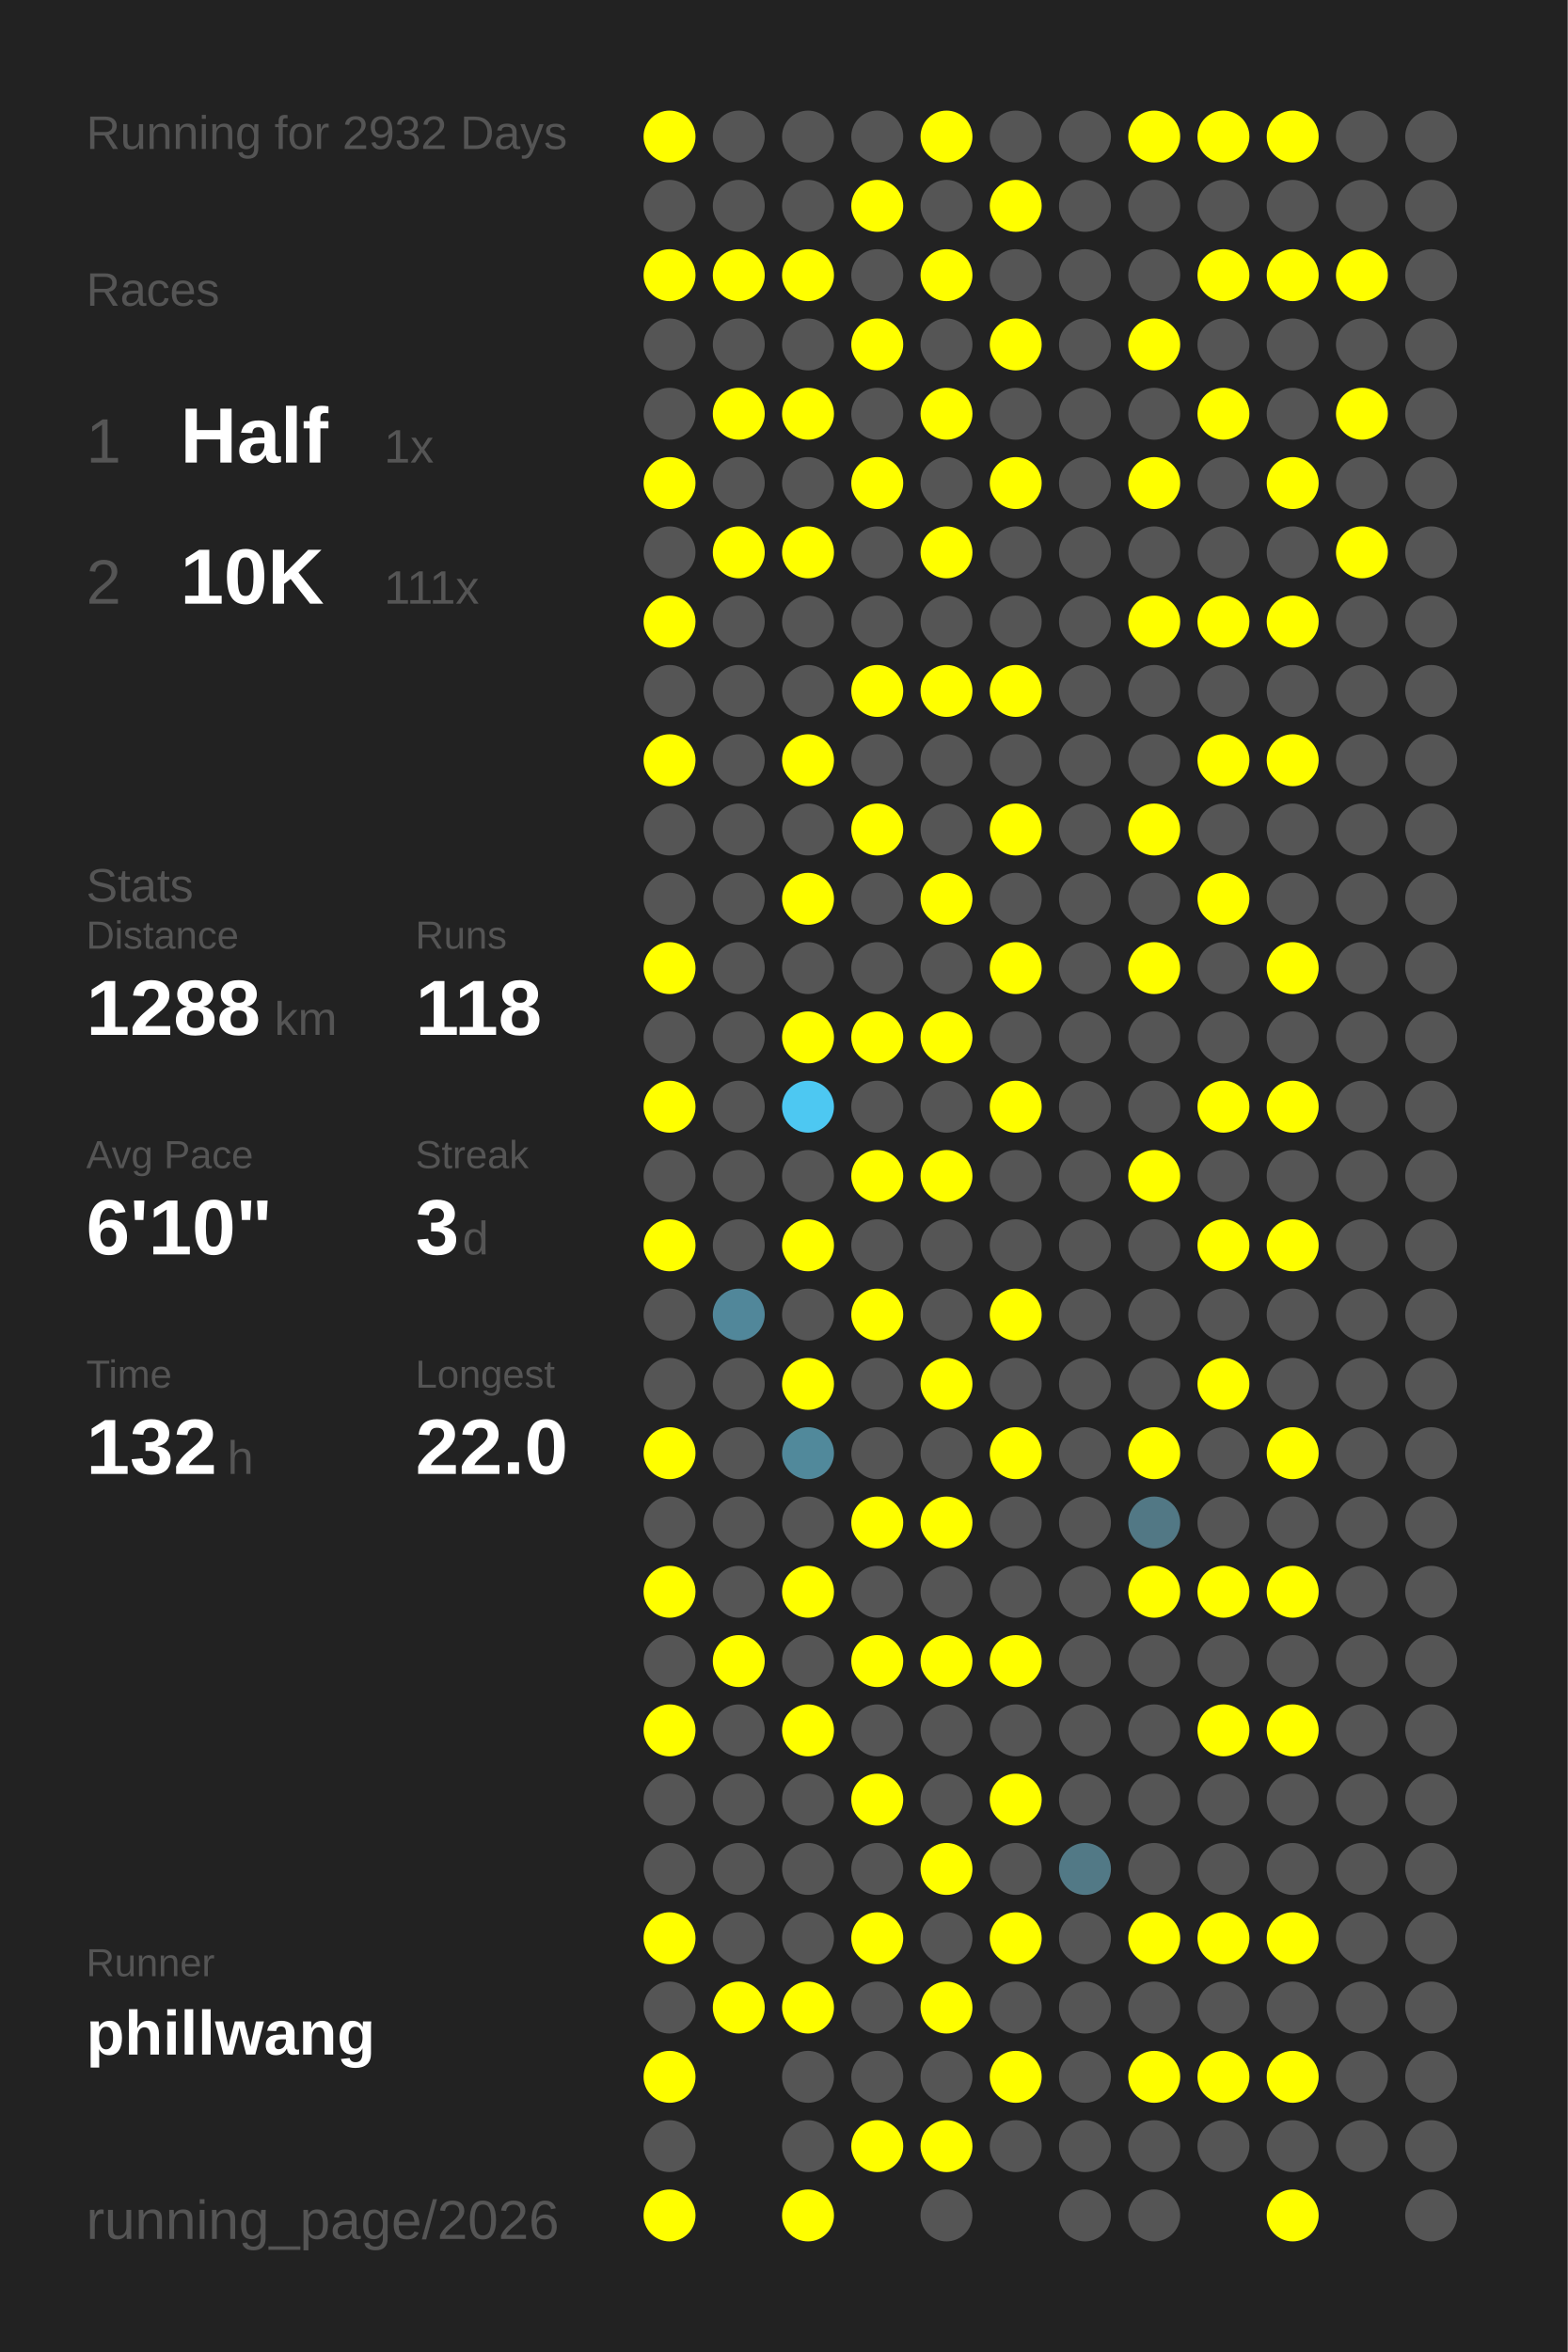
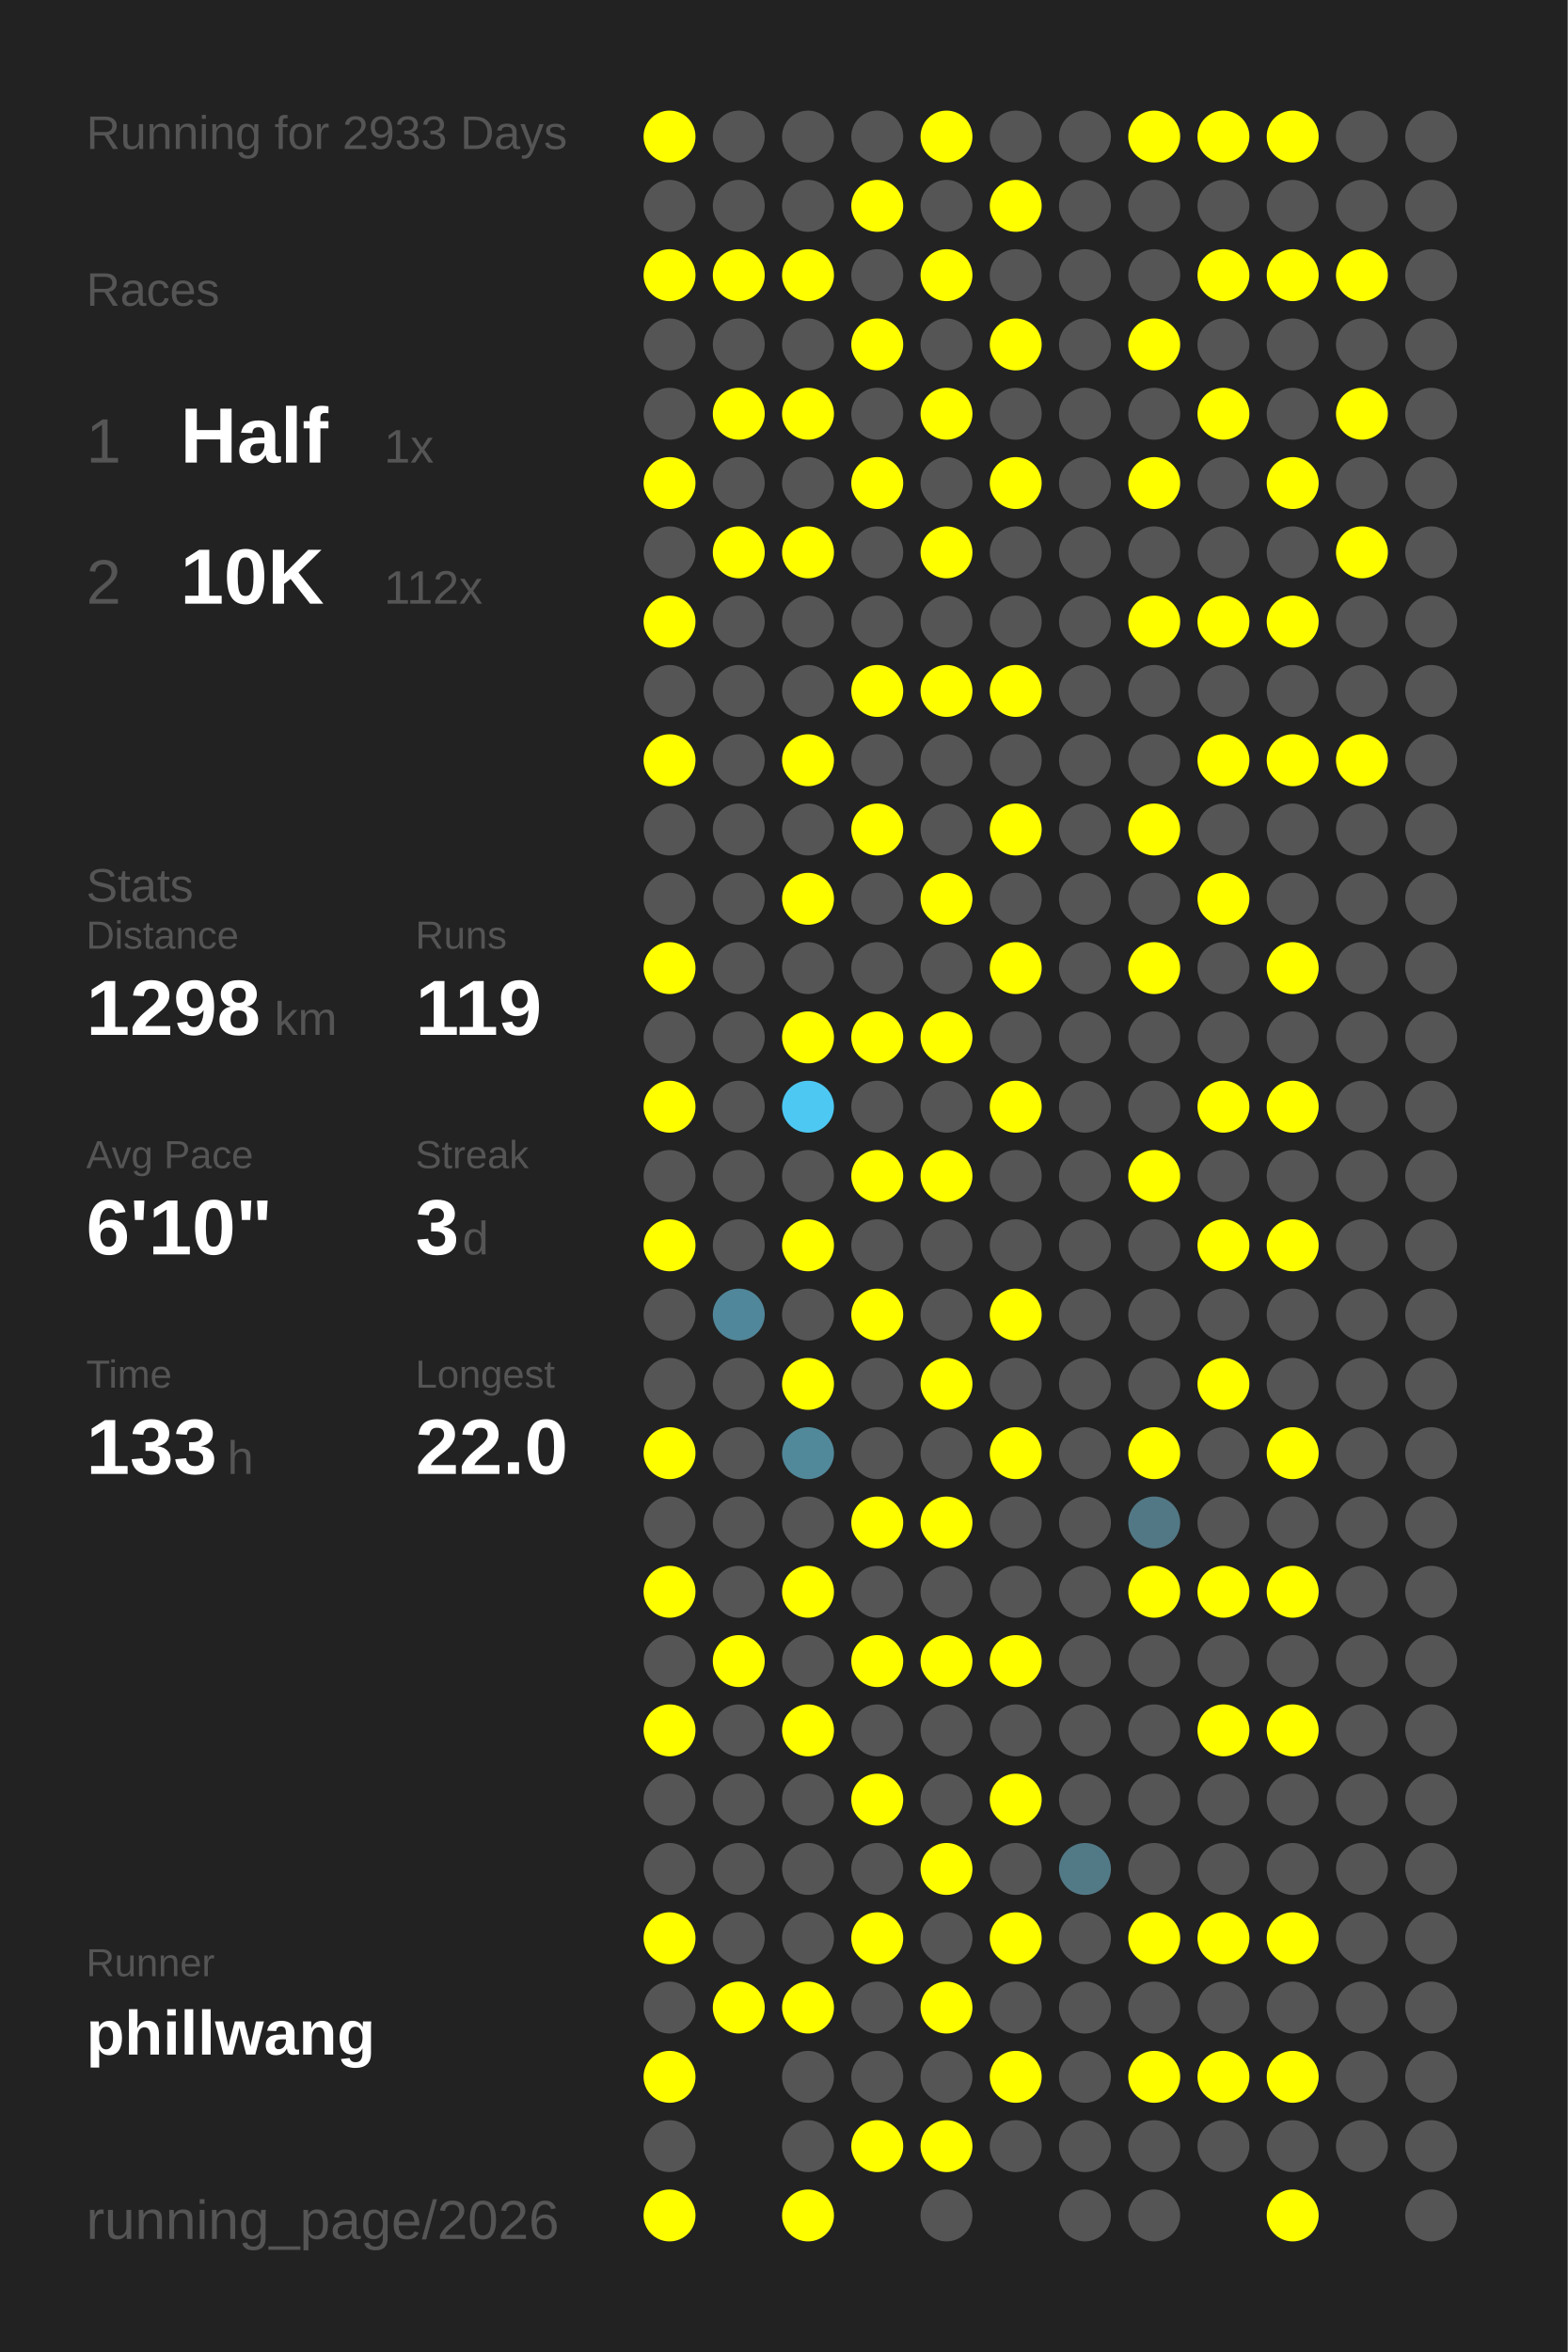
<svg xmlns="http://www.w3.org/2000/svg" baseProfile="full" height="300mm" version="1.1" viewBox="0,0,200,300" width="200mm">
  <defs />
  <rect fill="#222222" height="300" width="200" x="0" y="0" />
-   <text fill="#555555" style="font-size:6px; font-family:Arial;" x="11" y="19">Running for 2932 Days</text>
+   <text fill="#555555" style="font-size:6px; font-family:Arial;" x="11" y="19">Running for 2933 Days</text>
  <text fill="#555555" style="font-size:6px; font-family:Arial;" x="11" y="39">Races</text>
  <text fill="#555555" style="font-size:8px; font-family:Arial;" x="11" y="59">1</text>
  <text fill="#FFFFFF" style="font-size:10px; font-family:Arial; font-weight:bold;" x="23" y="59">Half</text>
  <text fill="#555555" style="font-size:6px; font-family:Arial;" x="49" y="59">1x</text>
  <text fill="#555555" style="font-size:8px; font-family:Arial;" x="11" y="77">2</text>
  <text fill="#FFFFFF" style="font-size:10px; font-family:Arial; font-weight:bold;" x="23" y="77">10K</text>
-   <text fill="#555555" style="font-size:6px; font-family:Arial;" x="49" y="77">111x</text>
+   <text fill="#555555" style="font-size:6px; font-family:Arial;" x="49" y="77">112x</text>
  <text fill="#555555" style="font-size:6px; font-family:Arial;" x="11" y="115">Stats</text>
  <text fill="#555555" style="font-size:5px; font-family:Arial;" x="11" y="121">Distance</text>
-   <text fill="#FFFFFF" style="font-size:10px; font-family:Arial; font-weight:bold;" x="11" y="132">1288</text>
+   <text fill="#FFFFFF" style="font-size:10px; font-family:Arial; font-weight:bold;" x="11" y="132">1298</text>
  <text fill="#555555" style="font-size:6px; font-family:Arial;" x="35" y="132">km</text>
  <text fill="#555555" style="font-size:5px; font-family:Arial;" x="53" y="121">Runs</text>
-   <text fill="#FFFFFF" style="font-size:10px; font-family:Arial; font-weight:bold;" x="53" y="132">118</text>
+   <text fill="#FFFFFF" style="font-size:10px; font-family:Arial; font-weight:bold;" x="53" y="132">119</text>
  <text fill="#555555" style="font-size:5px; font-family:Arial;" x="11" y="149">Avg Pace</text>
  <text fill="#FFFFFF" style="font-size:10px; font-family:Arial; font-weight:bold;" x="11" y="160">6'10"</text>
  <text fill="#555555" style="font-size:5px; font-family:Arial;" x="53" y="149">Streak</text>
  <text fill="#FFFFFF" style="font-size:10px; font-family:Arial; font-weight:bold;" x="53" y="160">3</text>
  <text fill="#555555" style="font-size:6px; font-family:Arial;" x="59" y="160">d</text>
  <text fill="#555555" style="font-size:5px; font-family:Arial;" x="11" y="177">Time</text>
-   <text fill="#FFFFFF" style="font-size:10px; font-family:Arial; font-weight:bold;" x="11" y="188">132</text>
+   <text fill="#FFFFFF" style="font-size:10px; font-family:Arial; font-weight:bold;" x="11" y="188">133</text>
  <text fill="#555555" style="font-size:6px; font-family:Arial;" x="29" y="188">h</text>
  <text fill="#555555" style="font-size:5px; font-family:Arial;" x="53" y="177">Longest</text>
  <text fill="#FFFFFF" style="font-size:10px; font-family:Arial; font-weight:bold;" x="53" y="188">22.0</text>
  <text fill="#555555" style="font-size:5px; font-family:Arial;" x="11" y="252.065">Runner</text>
  <text fill="#FFFFFF" style="font-size:8px; font-family:Arial; font-weight:bold;" x="11" y="262.065">phillwang</text>
  <text fill="#555555" style="font-size:7px; font-family:Arial;" x="11" y="285.581">running_page/2026</text>
  <circle cx="85.417" cy="17.419" fill="#FFFF00" r="3.312" />
  <circle cx="85.417" cy="26.258" fill="#555555" r="3.312" />
  <circle cx="85.417" cy="35.097" fill="#FFFF00" r="3.312" />
  <circle cx="85.417" cy="43.935" fill="#555555" r="3.312" />
  <circle cx="85.417" cy="52.774" fill="#555555" r="3.312" />
  <circle cx="85.417" cy="61.613" fill="#FFFF00" r="3.312" />
  <circle cx="85.417" cy="70.452" fill="#555555" r="3.312" />
  <circle cx="85.417" cy="79.29" fill="#FFFF00" r="3.312" />
  <circle cx="85.417" cy="88.129" fill="#555555" r="3.312" />
  <circle cx="85.417" cy="96.968" fill="#FFFF00" r="3.312" />
  <circle cx="85.417" cy="105.806" fill="#555555" r="3.312" />
  <circle cx="85.417" cy="114.645" fill="#555555" r="3.312" />
  <circle cx="85.417" cy="123.484" fill="#FFFF00" r="3.312" />
  <circle cx="85.417" cy="132.323" fill="#555555" r="3.312" />
  <circle cx="85.417" cy="141.161" fill="#FFFF00" r="3.312" />
  <circle cx="85.417" cy="150" fill="#555555" r="3.312" />
  <circle cx="85.417" cy="158.839" fill="#FFFF00" r="3.312" />
  <circle cx="85.417" cy="167.677" fill="#555555" r="3.312" />
  <circle cx="85.417" cy="176.516" fill="#555555" r="3.312" />
  <circle cx="85.417" cy="185.355" fill="#FFFF00" r="3.312" />
  <circle cx="85.417" cy="194.194" fill="#555555" r="3.312" />
  <circle cx="85.417" cy="203.032" fill="#FFFF00" r="3.312" />
  <circle cx="85.417" cy="211.871" fill="#555555" r="3.312" />
  <circle cx="85.417" cy="220.71" fill="#FFFF00" r="3.312" />
  <circle cx="85.417" cy="229.548" fill="#555555" r="3.312" />
  <circle cx="85.417" cy="238.387" fill="#555555" r="3.312" />
  <circle cx="85.417" cy="247.226" fill="#FFFF00" r="3.312" />
  <circle cx="85.417" cy="256.065" fill="#555555" r="3.312" />
  <circle cx="85.417" cy="264.903" fill="#FFFF00" r="3.312" />
  <circle cx="85.417" cy="273.742" fill="#555555" r="3.312" />
  <circle cx="85.417" cy="282.581" fill="#FFFF00" r="3.312" />
  <circle cx="94.25" cy="17.419" fill="#555555" r="3.312" />
  <circle cx="94.25" cy="26.258" fill="#555555" r="3.312" />
  <circle cx="94.25" cy="35.097" fill="#FFFF00" r="3.312" />
  <circle cx="94.25" cy="43.935" fill="#555555" r="3.312" />
  <circle cx="94.25" cy="52.774" fill="#FFFF00" r="3.312" />
  <circle cx="94.25" cy="61.613" fill="#555555" r="3.312" />
  <circle cx="94.25" cy="70.452" fill="#FFFF00" r="3.312" />
  <circle cx="94.25" cy="79.29" fill="#555555" r="3.312" />
  <circle cx="94.25" cy="88.129" fill="#555555" r="3.312" />
  <circle cx="94.25" cy="96.968" fill="#555555" r="3.312" />
  <circle cx="94.25" cy="105.806" fill="#555555" r="3.312" />
  <circle cx="94.25" cy="114.645" fill="#555555" r="3.312" />
  <circle cx="94.25" cy="123.484" fill="#555555" r="3.312" />
  <circle cx="94.25" cy="132.323" fill="#555555" r="3.312" />
  <circle cx="94.25" cy="141.161" fill="#555555" r="3.312" />
  <circle cx="94.25" cy="150" fill="#555555" r="3.312" />
  <circle cx="94.25" cy="158.839" fill="#555555" r="3.312" />
  <circle cx="94.25" cy="167.677" fill="#51879a" r="3.312" />
  <circle cx="94.25" cy="176.516" fill="#555555" r="3.312" />
  <circle cx="94.25" cy="185.355" fill="#555555" r="3.312" />
  <circle cx="94.25" cy="194.194" fill="#555555" r="3.312" />
  <circle cx="94.25" cy="203.032" fill="#555555" r="3.312" />
  <circle cx="94.25" cy="211.871" fill="#FFFF00" r="3.312" />
  <circle cx="94.25" cy="220.71" fill="#555555" r="3.312" />
  <circle cx="94.25" cy="229.548" fill="#555555" r="3.312" />
  <circle cx="94.25" cy="238.387" fill="#555555" r="3.312" />
  <circle cx="94.25" cy="247.226" fill="#555555" r="3.312" />
  <circle cx="94.25" cy="256.065" fill="#FFFF00" r="3.312" />
  <circle cx="103.083" cy="17.419" fill="#555555" r="3.312" />
  <circle cx="103.083" cy="26.258" fill="#555555" r="3.312" />
  <circle cx="103.083" cy="35.097" fill="#FFFF00" r="3.312" />
  <circle cx="103.083" cy="43.935" fill="#555555" r="3.312" />
  <circle cx="103.083" cy="52.774" fill="#FFFF00" r="3.312" />
  <circle cx="103.083" cy="61.613" fill="#555555" r="3.312" />
  <circle cx="103.083" cy="70.452" fill="#FFFF00" r="3.312" />
  <circle cx="103.083" cy="79.29" fill="#555555" r="3.312" />
  <circle cx="103.083" cy="88.129" fill="#555555" r="3.312" />
  <circle cx="103.083" cy="96.968" fill="#FFFF00" r="3.312" />
  <circle cx="103.083" cy="105.806" fill="#555555" r="3.312" />
  <circle cx="103.083" cy="114.645" fill="#FFFF00" r="3.312" />
  <circle cx="103.083" cy="123.484" fill="#555555" r="3.312" />
  <circle cx="103.083" cy="132.323" fill="#FFFF00" r="3.312" />
  <circle cx="103.083" cy="141.161" fill="#4dc8f2" r="3.312" />
  <circle cx="103.083" cy="150" fill="#555555" r="3.312" />
  <circle cx="103.083" cy="158.839" fill="#FFFF00" r="3.312" />
  <circle cx="103.083" cy="167.677" fill="#555555" r="3.312" />
  <circle cx="103.083" cy="176.516" fill="#FFFF00" r="3.312" />
  <circle cx="103.083" cy="185.355" fill="#51899b" r="3.312" />
  <circle cx="103.083" cy="194.194" fill="#555555" r="3.312" />
  <circle cx="103.083" cy="203.032" fill="#FFFF00" r="3.312" />
  <circle cx="103.083" cy="211.871" fill="#555555" r="3.312" />
  <circle cx="103.083" cy="220.71" fill="#FFFF00" r="3.312" />
  <circle cx="103.083" cy="229.548" fill="#555555" r="3.312" />
  <circle cx="103.083" cy="238.387" fill="#555555" r="3.312" />
  <circle cx="103.083" cy="247.226" fill="#555555" r="3.312" />
  <circle cx="103.083" cy="256.065" fill="#FFFF00" r="3.312" />
  <circle cx="103.083" cy="264.903" fill="#555555" r="3.312" />
  <circle cx="103.083" cy="273.742" fill="#555555" r="3.312" />
  <circle cx="103.083" cy="282.581" fill="#FFFF00" r="3.312" />
  <circle cx="111.917" cy="17.419" fill="#555555" r="3.312" />
  <circle cx="111.917" cy="26.258" fill="#FFFF00" r="3.312" />
  <circle cx="111.917" cy="35.097" fill="#555555" r="3.312" />
  <circle cx="111.917" cy="43.935" fill="#FFFF00" r="3.312" />
  <circle cx="111.917" cy="52.774" fill="#555555" r="3.312" />
  <circle cx="111.917" cy="61.613" fill="#FFFF00" r="3.312" />
  <circle cx="111.917" cy="70.452" fill="#555555" r="3.312" />
  <circle cx="111.917" cy="79.29" fill="#555555" r="3.312" />
  <circle cx="111.917" cy="88.129" fill="#FFFF00" r="3.312" />
  <circle cx="111.917" cy="96.968" fill="#555555" r="3.312" />
  <circle cx="111.917" cy="105.806" fill="#FFFF00" r="3.312" />
  <circle cx="111.917" cy="114.645" fill="#555555" r="3.312" />
  <circle cx="111.917" cy="123.484" fill="#555555" r="3.312" />
  <circle cx="111.917" cy="132.323" fill="#FFFF00" r="3.312" />
  <circle cx="111.917" cy="141.161" fill="#555555" r="3.312" />
  <circle cx="111.917" cy="150" fill="#FFFF00" r="3.312" />
  <circle cx="111.917" cy="158.839" fill="#555555" r="3.312" />
  <circle cx="111.917" cy="167.677" fill="#FFFF00" r="3.312" />
  <circle cx="111.917" cy="176.516" fill="#555555" r="3.312" />
  <circle cx="111.917" cy="185.355" fill="#555555" r="3.312" />
  <circle cx="111.917" cy="194.194" fill="#FFFF00" r="3.312" />
  <circle cx="111.917" cy="203.032" fill="#555555" r="3.312" />
  <circle cx="111.917" cy="211.871" fill="#FFFF00" r="3.312" />
  <circle cx="111.917" cy="220.71" fill="#555555" r="3.312" />
  <circle cx="111.917" cy="229.548" fill="#FFFF00" r="3.312" />
  <circle cx="111.917" cy="238.387" fill="#555555" r="3.312" />
  <circle cx="111.917" cy="247.226" fill="#FFFF00" r="3.312" />
  <circle cx="111.917" cy="256.065" fill="#555555" r="3.312" />
  <circle cx="111.917" cy="264.903" fill="#555555" r="3.312" />
  <circle cx="111.917" cy="273.742" fill="#FFFF00" r="3.312" />
  <circle cx="120.75" cy="17.419" fill="#FFFF00" r="3.312" />
  <circle cx="120.75" cy="26.258" fill="#555555" r="3.312" />
  <circle cx="120.75" cy="35.097" fill="#FFFF00" r="3.312" />
  <circle cx="120.75" cy="43.935" fill="#555555" r="3.312" />
  <circle cx="120.75" cy="52.774" fill="#FFFF00" r="3.312" />
  <circle cx="120.75" cy="61.613" fill="#555555" r="3.312" />
  <circle cx="120.75" cy="70.452" fill="#FFFF00" r="3.312" />
  <circle cx="120.75" cy="79.29" fill="#555555" r="3.312" />
  <circle cx="120.75" cy="88.129" fill="#FFFF00" r="3.312" />
  <circle cx="120.75" cy="96.968" fill="#555555" r="3.312" />
  <circle cx="120.75" cy="105.806" fill="#555555" r="3.312" />
  <circle cx="120.75" cy="114.645" fill="#FFFF00" r="3.312" />
  <circle cx="120.75" cy="123.484" fill="#555555" r="3.312" />
  <circle cx="120.75" cy="132.323" fill="#FFFF00" r="3.312" />
  <circle cx="120.75" cy="141.161" fill="#555555" r="3.312" />
  <circle cx="120.75" cy="150" fill="#FFFF00" r="3.312" />
  <circle cx="120.75" cy="158.839" fill="#555555" r="3.312" />
  <circle cx="120.75" cy="167.677" fill="#555555" r="3.312" />
  <circle cx="120.75" cy="176.516" fill="#FFFF00" r="3.312" />
  <circle cx="120.75" cy="185.355" fill="#555555" r="3.312" />
  <circle cx="120.75" cy="194.194" fill="#FFFF00" r="3.312" />
  <circle cx="120.75" cy="203.032" fill="#555555" r="3.312" />
  <circle cx="120.75" cy="211.871" fill="#FFFF00" r="3.312" />
  <circle cx="120.75" cy="220.71" fill="#555555" r="3.312" />
  <circle cx="120.75" cy="229.548" fill="#555555" r="3.312" />
  <circle cx="120.75" cy="238.387" fill="#FFFF00" r="3.312" />
  <circle cx="120.75" cy="247.226" fill="#555555" r="3.312" />
  <circle cx="120.75" cy="256.065" fill="#FFFF00" r="3.312" />
  <circle cx="120.75" cy="264.903" fill="#555555" r="3.312" />
  <circle cx="120.75" cy="273.742" fill="#FFFF00" r="3.312" />
  <circle cx="120.75" cy="282.581" fill="#555555" r="3.312" />
  <circle cx="129.583" cy="17.419" fill="#555555" r="3.312" />
  <circle cx="129.583" cy="26.258" fill="#FFFF00" r="3.312" />
  <circle cx="129.583" cy="35.097" fill="#555555" r="3.312" />
  <circle cx="129.583" cy="43.935" fill="#FFFF00" r="3.312" />
  <circle cx="129.583" cy="52.774" fill="#555555" r="3.312" />
  <circle cx="129.583" cy="61.613" fill="#FFFF00" r="3.312" />
  <circle cx="129.583" cy="70.452" fill="#555555" r="3.312" />
  <circle cx="129.583" cy="79.29" fill="#555555" r="3.312" />
  <circle cx="129.583" cy="88.129" fill="#FFFF00" r="3.312" />
  <circle cx="129.583" cy="96.968" fill="#555555" r="3.312" />
  <circle cx="129.583" cy="105.806" fill="#FFFF00" r="3.312" />
  <circle cx="129.583" cy="114.645" fill="#555555" r="3.312" />
  <circle cx="129.583" cy="123.484" fill="#FFFF00" r="3.312" />
  <circle cx="129.583" cy="132.323" fill="#555555" r="3.312" />
  <circle cx="129.583" cy="141.161" fill="#FFFF00" r="3.312" />
  <circle cx="129.583" cy="150" fill="#555555" r="3.312" />
  <circle cx="129.583" cy="158.839" fill="#555555" r="3.312" />
  <circle cx="129.583" cy="167.677" fill="#FFFF00" r="3.312" />
  <circle cx="129.583" cy="176.516" fill="#555555" r="3.312" />
  <circle cx="129.583" cy="185.355" fill="#FFFF00" r="3.312" />
  <circle cx="129.583" cy="194.194" fill="#555555" r="3.312" />
  <circle cx="129.583" cy="203.032" fill="#555555" r="3.312" />
  <circle cx="129.583" cy="211.871" fill="#FFFF00" r="3.312" />
  <circle cx="129.583" cy="220.71" fill="#555555" r="3.312" />
  <circle cx="129.583" cy="229.548" fill="#FFFF00" r="3.312" />
  <circle cx="129.583" cy="238.387" fill="#555555" r="3.312" />
  <circle cx="129.583" cy="247.226" fill="#FFFF00" r="3.312" />
  <circle cx="129.583" cy="256.065" fill="#555555" r="3.312" />
  <circle cx="129.583" cy="264.903" fill="#FFFF00" r="3.312" />
  <circle cx="129.583" cy="273.742" fill="#555555" r="3.312" />
  <circle cx="138.417" cy="17.419" fill="#555555" r="3.312" />
  <circle cx="138.417" cy="26.258" fill="#555555" r="3.312" />
  <circle cx="138.417" cy="35.097" fill="#555555" r="3.312" />
  <circle cx="138.417" cy="43.935" fill="#555555" r="3.312" />
  <circle cx="138.417" cy="52.774" fill="#555555" r="3.312" />
  <circle cx="138.417" cy="61.613" fill="#555555" r="3.312" />
  <circle cx="138.417" cy="70.452" fill="#555555" r="3.312" />
  <circle cx="138.417" cy="79.29" fill="#555555" r="3.312" />
  <circle cx="138.417" cy="88.129" fill="#555555" r="3.312" />
  <circle cx="138.417" cy="96.968" fill="#555555" r="3.312" />
  <circle cx="138.417" cy="105.806" fill="#555555" r="3.312" />
  <circle cx="138.417" cy="114.645" fill="#555555" r="3.312" />
  <circle cx="138.417" cy="123.484" fill="#555555" r="3.312" />
  <circle cx="138.417" cy="132.323" fill="#555555" r="3.312" />
  <circle cx="138.417" cy="141.161" fill="#555555" r="3.312" />
  <circle cx="138.417" cy="150" fill="#555555" r="3.312" />
  <circle cx="138.417" cy="158.839" fill="#555555" r="3.312" />
  <circle cx="138.417" cy="167.677" fill="#555555" r="3.312" />
  <circle cx="138.417" cy="176.516" fill="#555555" r="3.312" />
  <circle cx="138.417" cy="185.355" fill="#555555" r="3.312" />
  <circle cx="138.417" cy="194.194" fill="#555555" r="3.312" />
  <circle cx="138.417" cy="203.032" fill="#555555" r="3.312" />
  <circle cx="138.417" cy="211.871" fill="#555555" r="3.312" />
  <circle cx="138.417" cy="220.71" fill="#555555" r="3.312" />
  <circle cx="138.417" cy="229.548" fill="#555555" r="3.312" />
  <circle cx="138.417" cy="238.387" fill="#527986" r="3.312" />
  <circle cx="138.417" cy="247.226" fill="#555555" r="3.312" />
  <circle cx="138.417" cy="256.065" fill="#555555" r="3.312" />
  <circle cx="138.417" cy="264.903" fill="#555555" r="3.312" />
  <circle cx="138.417" cy="273.742" fill="#555555" r="3.312" />
  <circle cx="138.417" cy="282.581" fill="#555555" r="3.312" />
  <circle cx="147.25" cy="17.419" fill="#FFFF00" r="3.312" />
  <circle cx="147.25" cy="26.258" fill="#555555" r="3.312" />
  <circle cx="147.25" cy="35.097" fill="#555555" r="3.312" />
  <circle cx="147.25" cy="43.935" fill="#FFFF00" r="3.312" />
  <circle cx="147.25" cy="52.774" fill="#555555" r="3.312" />
  <circle cx="147.25" cy="61.613" fill="#FFFF00" r="3.312" />
  <circle cx="147.25" cy="70.452" fill="#555555" r="3.312" />
  <circle cx="147.25" cy="79.29" fill="#FFFF00" r="3.312" />
  <circle cx="147.25" cy="88.129" fill="#555555" r="3.312" />
  <circle cx="147.25" cy="96.968" fill="#555555" r="3.312" />
  <circle cx="147.25" cy="105.806" fill="#FFFF00" r="3.312" />
  <circle cx="147.25" cy="114.645" fill="#555555" r="3.312" />
  <circle cx="147.25" cy="123.484" fill="#FFFF00" r="3.312" />
  <circle cx="147.25" cy="132.323" fill="#555555" r="3.312" />
  <circle cx="147.25" cy="141.161" fill="#555555" r="3.312" />
  <circle cx="147.25" cy="150" fill="#FFFF00" r="3.312" />
  <circle cx="147.25" cy="158.839" fill="#555555" r="3.312" />
  <circle cx="147.25" cy="167.677" fill="#555555" r="3.312" />
  <circle cx="147.25" cy="176.516" fill="#555555" r="3.312" />
  <circle cx="147.25" cy="185.355" fill="#FFFF00" r="3.312" />
  <circle cx="147.25" cy="194.194" fill="#527885" r="3.312" />
  <circle cx="147.25" cy="203.032" fill="#FFFF00" r="3.312" />
  <circle cx="147.25" cy="211.871" fill="#555555" r="3.312" />
  <circle cx="147.25" cy="220.71" fill="#555555" r="3.312" />
  <circle cx="147.25" cy="229.548" fill="#555555" r="3.312" />
  <circle cx="147.25" cy="238.387" fill="#555555" r="3.312" />
  <circle cx="147.25" cy="247.226" fill="#FFFF00" r="3.312" />
  <circle cx="147.25" cy="256.065" fill="#555555" r="3.312" />
  <circle cx="147.25" cy="264.903" fill="#FFFF00" r="3.312" />
  <circle cx="147.25" cy="273.742" fill="#555555" r="3.312" />
  <circle cx="147.25" cy="282.581" fill="#555555" r="3.312" />
  <circle cx="156.083" cy="17.419" fill="#FFFF00" r="3.312" />
  <circle cx="156.083" cy="26.258" fill="#555555" r="3.312" />
  <circle cx="156.083" cy="35.097" fill="#FFFF00" r="3.312" />
  <circle cx="156.083" cy="43.935" fill="#555555" r="3.312" />
  <circle cx="156.083" cy="52.774" fill="#FFFF00" r="3.312" />
  <circle cx="156.083" cy="61.613" fill="#555555" r="3.312" />
  <circle cx="156.083" cy="70.452" fill="#555555" r="3.312" />
  <circle cx="156.083" cy="79.29" fill="#FFFF00" r="3.312" />
  <circle cx="156.083" cy="88.129" fill="#555555" r="3.312" />
  <circle cx="156.083" cy="96.968" fill="#FFFF00" r="3.312" />
  <circle cx="156.083" cy="105.806" fill="#555555" r="3.312" />
  <circle cx="156.083" cy="114.645" fill="#FFFF00" r="3.312" />
  <circle cx="156.083" cy="123.484" fill="#555555" r="3.312" />
  <circle cx="156.083" cy="132.323" fill="#555555" r="3.312" />
  <circle cx="156.083" cy="141.161" fill="#FFFF00" r="3.312" />
  <circle cx="156.083" cy="150" fill="#555555" r="3.312" />
  <circle cx="156.083" cy="158.839" fill="#FFFF00" r="3.312" />
  <circle cx="156.083" cy="167.677" fill="#555555" r="3.312" />
  <circle cx="156.083" cy="176.516" fill="#FFFF00" r="3.312" />
  <circle cx="156.083" cy="185.355" fill="#555555" r="3.312" />
  <circle cx="156.083" cy="194.194" fill="#555555" r="3.312" />
  <circle cx="156.083" cy="203.032" fill="#FFFF00" r="3.312" />
  <circle cx="156.083" cy="211.871" fill="#555555" r="3.312" />
  <circle cx="156.083" cy="220.71" fill="#FFFF00" r="3.312" />
  <circle cx="156.083" cy="229.548" fill="#555555" r="3.312" />
  <circle cx="156.083" cy="238.387" fill="#555555" r="3.312" />
  <circle cx="156.083" cy="247.226" fill="#FFFF00" r="3.312" />
  <circle cx="156.083" cy="256.065" fill="#555555" r="3.312" />
  <circle cx="156.083" cy="264.903" fill="#FFFF00" r="3.312" />
  <circle cx="156.083" cy="273.742" fill="#555555" r="3.312" />
  <circle cx="164.917" cy="17.419" fill="#FFFF00" r="3.312" />
  <circle cx="164.917" cy="26.258" fill="#555555" r="3.312" />
  <circle cx="164.917" cy="35.097" fill="#FFFF00" r="3.312" />
  <circle cx="164.917" cy="43.935" fill="#555555" r="3.312" />
  <circle cx="164.917" cy="52.774" fill="#555555" r="3.312" />
  <circle cx="164.917" cy="61.613" fill="#FFFF00" r="3.312" />
  <circle cx="164.917" cy="70.452" fill="#555555" r="3.312" />
  <circle cx="164.917" cy="79.29" fill="#FFFF00" r="3.312" />
  <circle cx="164.917" cy="88.129" fill="#555555" r="3.312" />
  <circle cx="164.917" cy="96.968" fill="#FFFF00" r="3.312" />
  <circle cx="164.917" cy="105.806" fill="#555555" r="3.312" />
  <circle cx="164.917" cy="114.645" fill="#555555" r="3.312" />
  <circle cx="164.917" cy="123.484" fill="#FFFF00" r="3.312" />
  <circle cx="164.917" cy="132.323" fill="#555555" r="3.312" />
  <circle cx="164.917" cy="141.161" fill="#FFFF00" r="3.312" />
  <circle cx="164.917" cy="150" fill="#555555" r="3.312" />
  <circle cx="164.917" cy="158.839" fill="#FFFF00" r="3.312" />
  <circle cx="164.917" cy="167.677" fill="#555555" r="3.312" />
  <circle cx="164.917" cy="176.516" fill="#555555" r="3.312" />
  <circle cx="164.917" cy="185.355" fill="#FFFF00" r="3.312" />
  <circle cx="164.917" cy="194.194" fill="#555555" r="3.312" />
  <circle cx="164.917" cy="203.032" fill="#FFFF00" r="3.312" />
  <circle cx="164.917" cy="211.871" fill="#555555" r="3.312" />
  <circle cx="164.917" cy="220.71" fill="#FFFF00" r="3.312" />
  <circle cx="164.917" cy="229.548" fill="#555555" r="3.312" />
  <circle cx="164.917" cy="238.387" fill="#555555" r="3.312" />
  <circle cx="164.917" cy="247.226" fill="#FFFF00" r="3.312" />
  <circle cx="164.917" cy="256.065" fill="#555555" r="3.312" />
  <circle cx="164.917" cy="264.903" fill="#FFFF00" r="3.312" />
  <circle cx="164.917" cy="273.742" fill="#555555" r="3.312" />
  <circle cx="164.917" cy="282.581" fill="#FFFF00" r="3.312" />
  <circle cx="173.75" cy="17.419" fill="#555555" r="3.312" />
  <circle cx="173.75" cy="26.258" fill="#555555" r="3.312" />
  <circle cx="173.75" cy="35.097" fill="#FFFF00" r="3.312" />
  <circle cx="173.75" cy="43.935" fill="#555555" r="3.312" />
  <circle cx="173.75" cy="52.774" fill="#FFFF00" r="3.312" />
  <circle cx="173.75" cy="61.613" fill="#555555" r="3.312" />
  <circle cx="173.75" cy="70.452" fill="#FFFF00" r="3.312" />
  <circle cx="173.75" cy="79.29" fill="#555555" r="3.312" />
  <circle cx="173.75" cy="88.129" fill="#555555" r="3.312" />
-   <circle cx="173.75" cy="96.968" fill="#555555" r="3.312" />
+   <circle cx="173.75" cy="96.968" fill="#FFFF00" r="3.312" />
  <circle cx="173.75" cy="105.806" fill="#555555" r="3.312" />
  <circle cx="173.75" cy="114.645" fill="#555555" r="3.312" />
  <circle cx="173.75" cy="123.484" fill="#555555" r="3.312" />
  <circle cx="173.75" cy="132.323" fill="#555555" r="3.312" />
  <circle cx="173.75" cy="141.161" fill="#555555" r="3.312" />
  <circle cx="173.75" cy="150" fill="#555555" r="3.312" />
  <circle cx="173.75" cy="158.839" fill="#555555" r="3.312" />
  <circle cx="173.75" cy="167.677" fill="#555555" r="3.312" />
  <circle cx="173.75" cy="176.516" fill="#555555" r="3.312" />
  <circle cx="173.75" cy="185.355" fill="#555555" r="3.312" />
  <circle cx="173.75" cy="194.194" fill="#555555" r="3.312" />
  <circle cx="173.75" cy="203.032" fill="#555555" r="3.312" />
  <circle cx="173.75" cy="211.871" fill="#555555" r="3.312" />
  <circle cx="173.75" cy="220.71" fill="#555555" r="3.312" />
  <circle cx="173.75" cy="229.548" fill="#555555" r="3.312" />
  <circle cx="173.75" cy="238.387" fill="#555555" r="3.312" />
  <circle cx="173.75" cy="247.226" fill="#555555" r="3.312" />
  <circle cx="173.75" cy="256.065" fill="#555555" r="3.312" />
  <circle cx="173.75" cy="264.903" fill="#555555" r="3.312" />
  <circle cx="173.75" cy="273.742" fill="#555555" r="3.312" />
  <circle cx="182.583" cy="17.419" fill="#555555" r="3.312" />
  <circle cx="182.583" cy="26.258" fill="#555555" r="3.312" />
  <circle cx="182.583" cy="35.097" fill="#555555" r="3.312" />
  <circle cx="182.583" cy="43.935" fill="#555555" r="3.312" />
  <circle cx="182.583" cy="52.774" fill="#555555" r="3.312" />
  <circle cx="182.583" cy="61.613" fill="#555555" r="3.312" />
  <circle cx="182.583" cy="70.452" fill="#555555" r="3.312" />
  <circle cx="182.583" cy="79.29" fill="#555555" r="3.312" />
  <circle cx="182.583" cy="88.129" fill="#555555" r="3.312" />
  <circle cx="182.583" cy="96.968" fill="#555555" r="3.312" />
  <circle cx="182.583" cy="105.806" fill="#555555" r="3.312" />
  <circle cx="182.583" cy="114.645" fill="#555555" r="3.312" />
  <circle cx="182.583" cy="123.484" fill="#555555" r="3.312" />
  <circle cx="182.583" cy="132.323" fill="#555555" r="3.312" />
  <circle cx="182.583" cy="141.161" fill="#555555" r="3.312" />
  <circle cx="182.583" cy="150" fill="#555555" r="3.312" />
  <circle cx="182.583" cy="158.839" fill="#555555" r="3.312" />
  <circle cx="182.583" cy="167.677" fill="#555555" r="3.312" />
  <circle cx="182.583" cy="176.516" fill="#555555" r="3.312" />
  <circle cx="182.583" cy="185.355" fill="#555555" r="3.312" />
  <circle cx="182.583" cy="194.194" fill="#555555" r="3.312" />
  <circle cx="182.583" cy="203.032" fill="#555555" r="3.312" />
  <circle cx="182.583" cy="211.871" fill="#555555" r="3.312" />
  <circle cx="182.583" cy="220.71" fill="#555555" r="3.312" />
  <circle cx="182.583" cy="229.548" fill="#555555" r="3.312" />
  <circle cx="182.583" cy="238.387" fill="#555555" r="3.312" />
  <circle cx="182.583" cy="247.226" fill="#555555" r="3.312" />
  <circle cx="182.583" cy="256.065" fill="#555555" r="3.312" />
  <circle cx="182.583" cy="264.903" fill="#555555" r="3.312" />
  <circle cx="182.583" cy="273.742" fill="#555555" r="3.312" />
  <circle cx="182.583" cy="282.581" fill="#555555" r="3.312" />
</svg>
